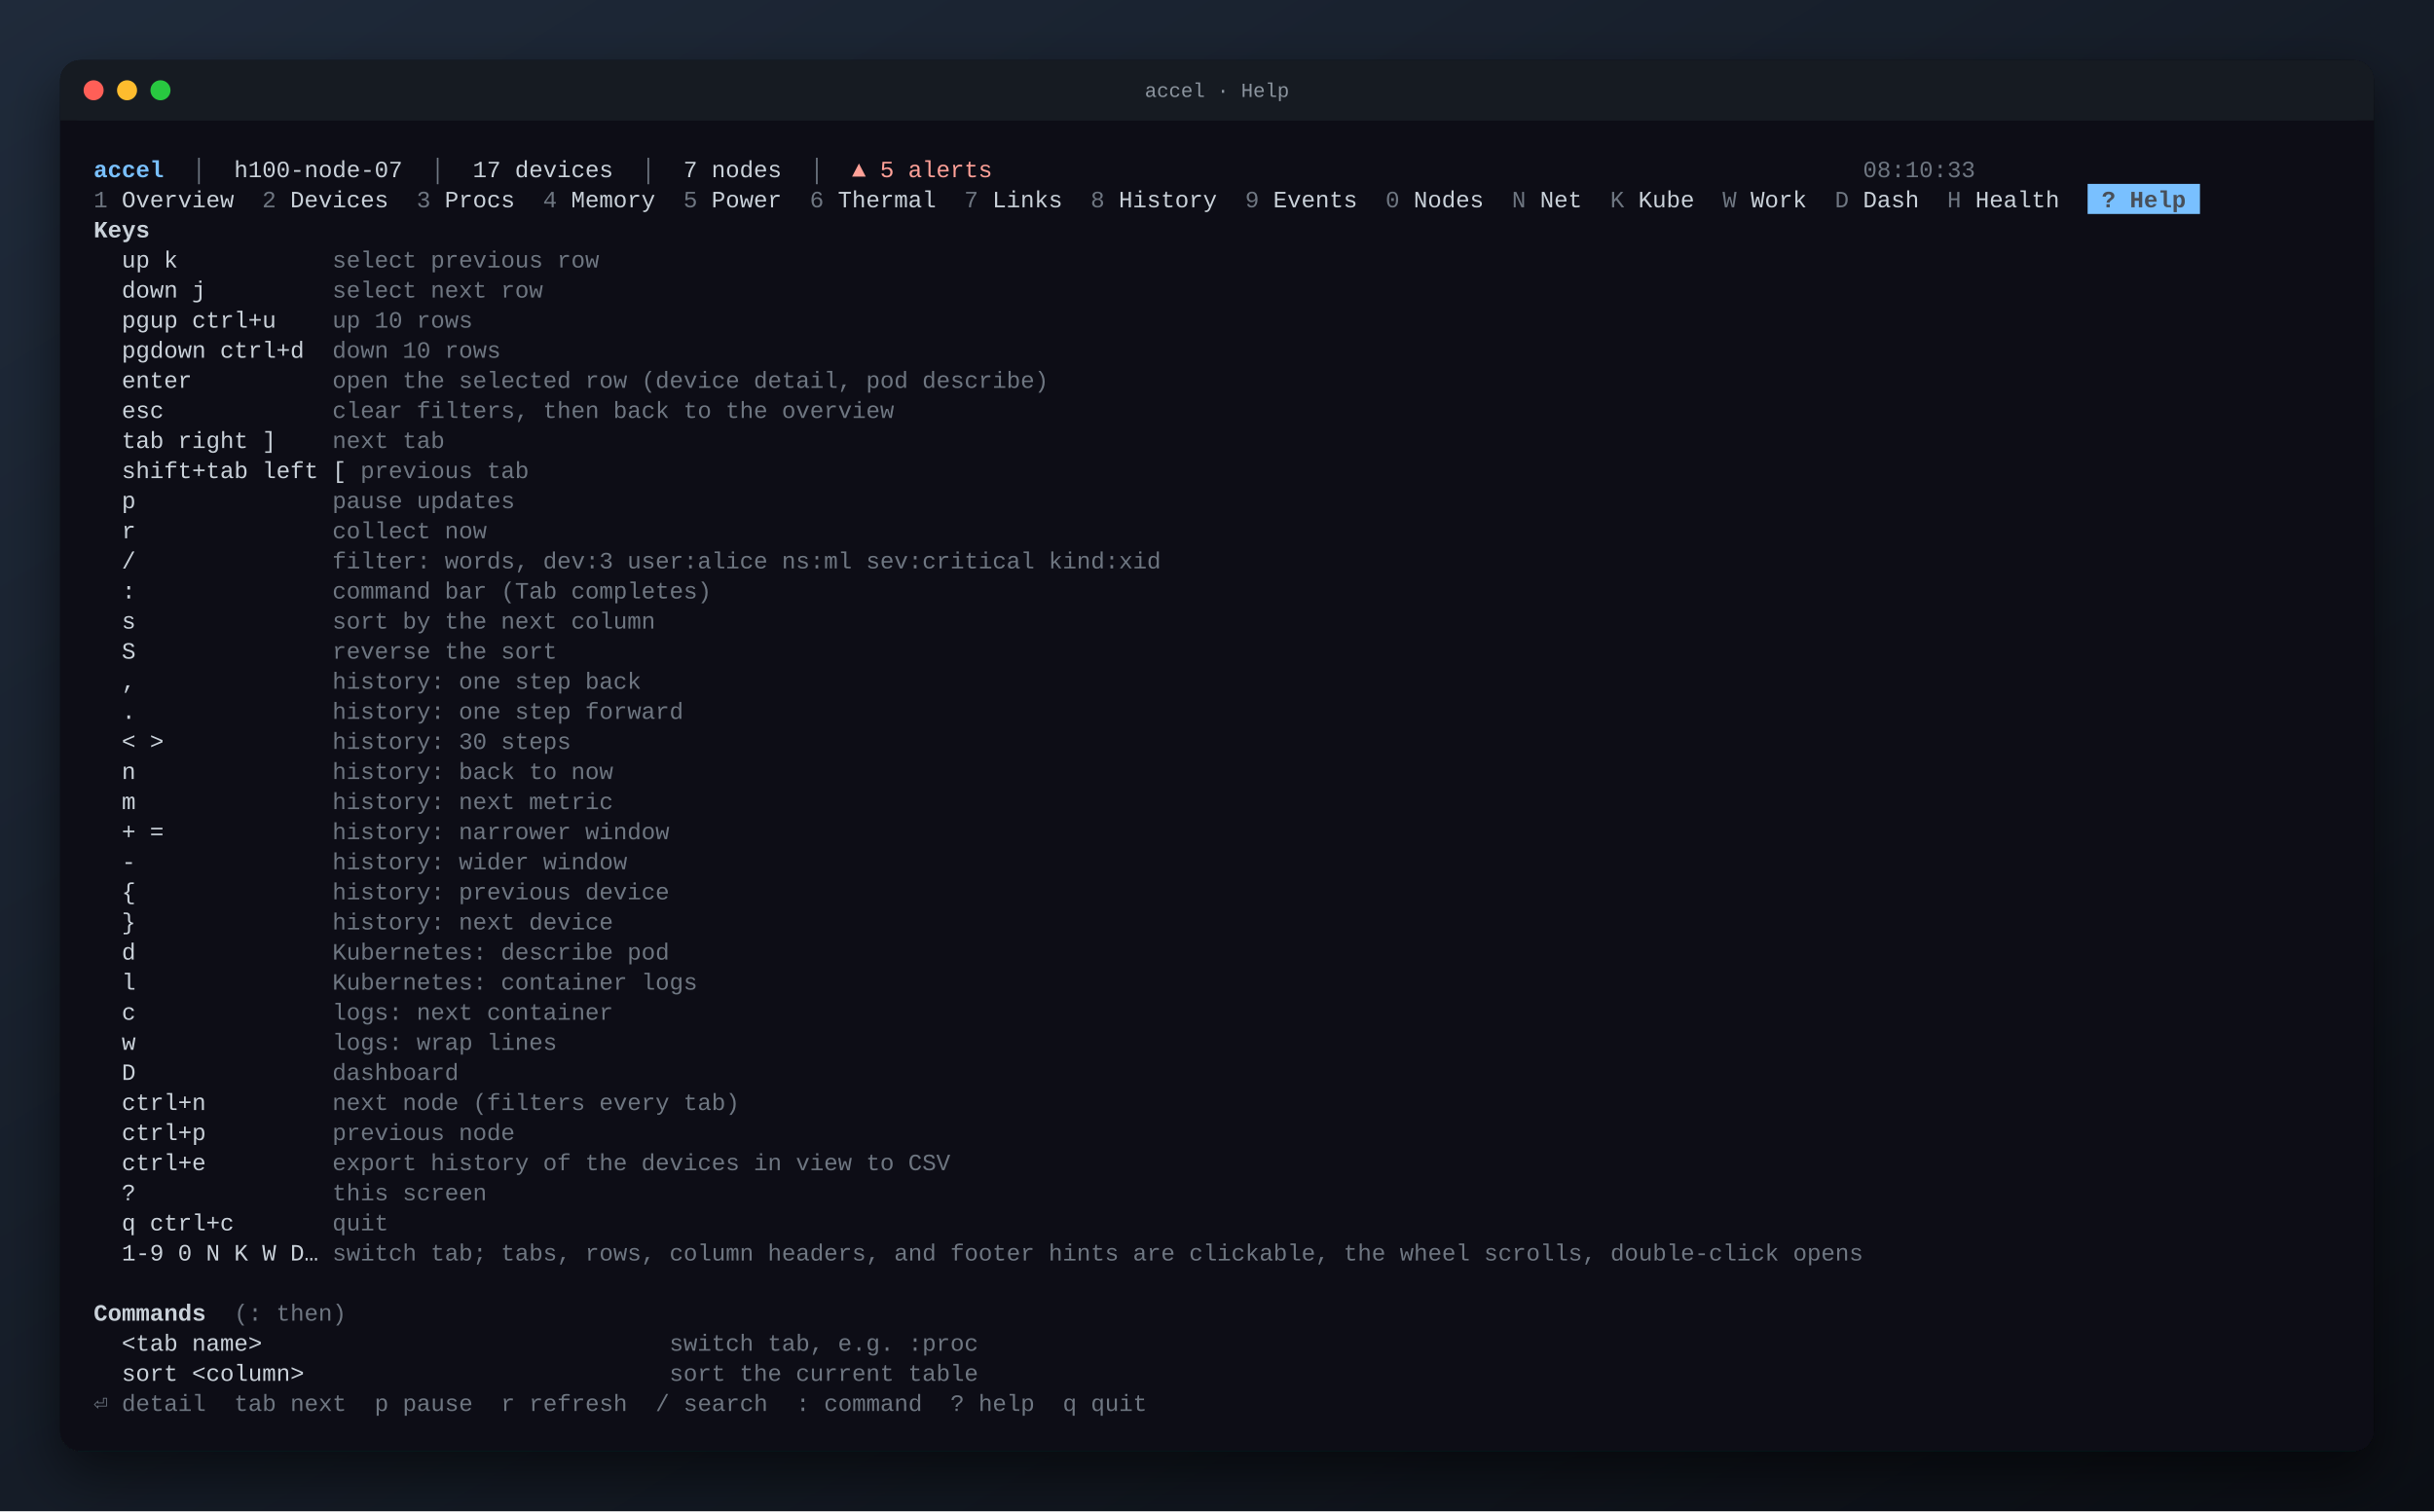
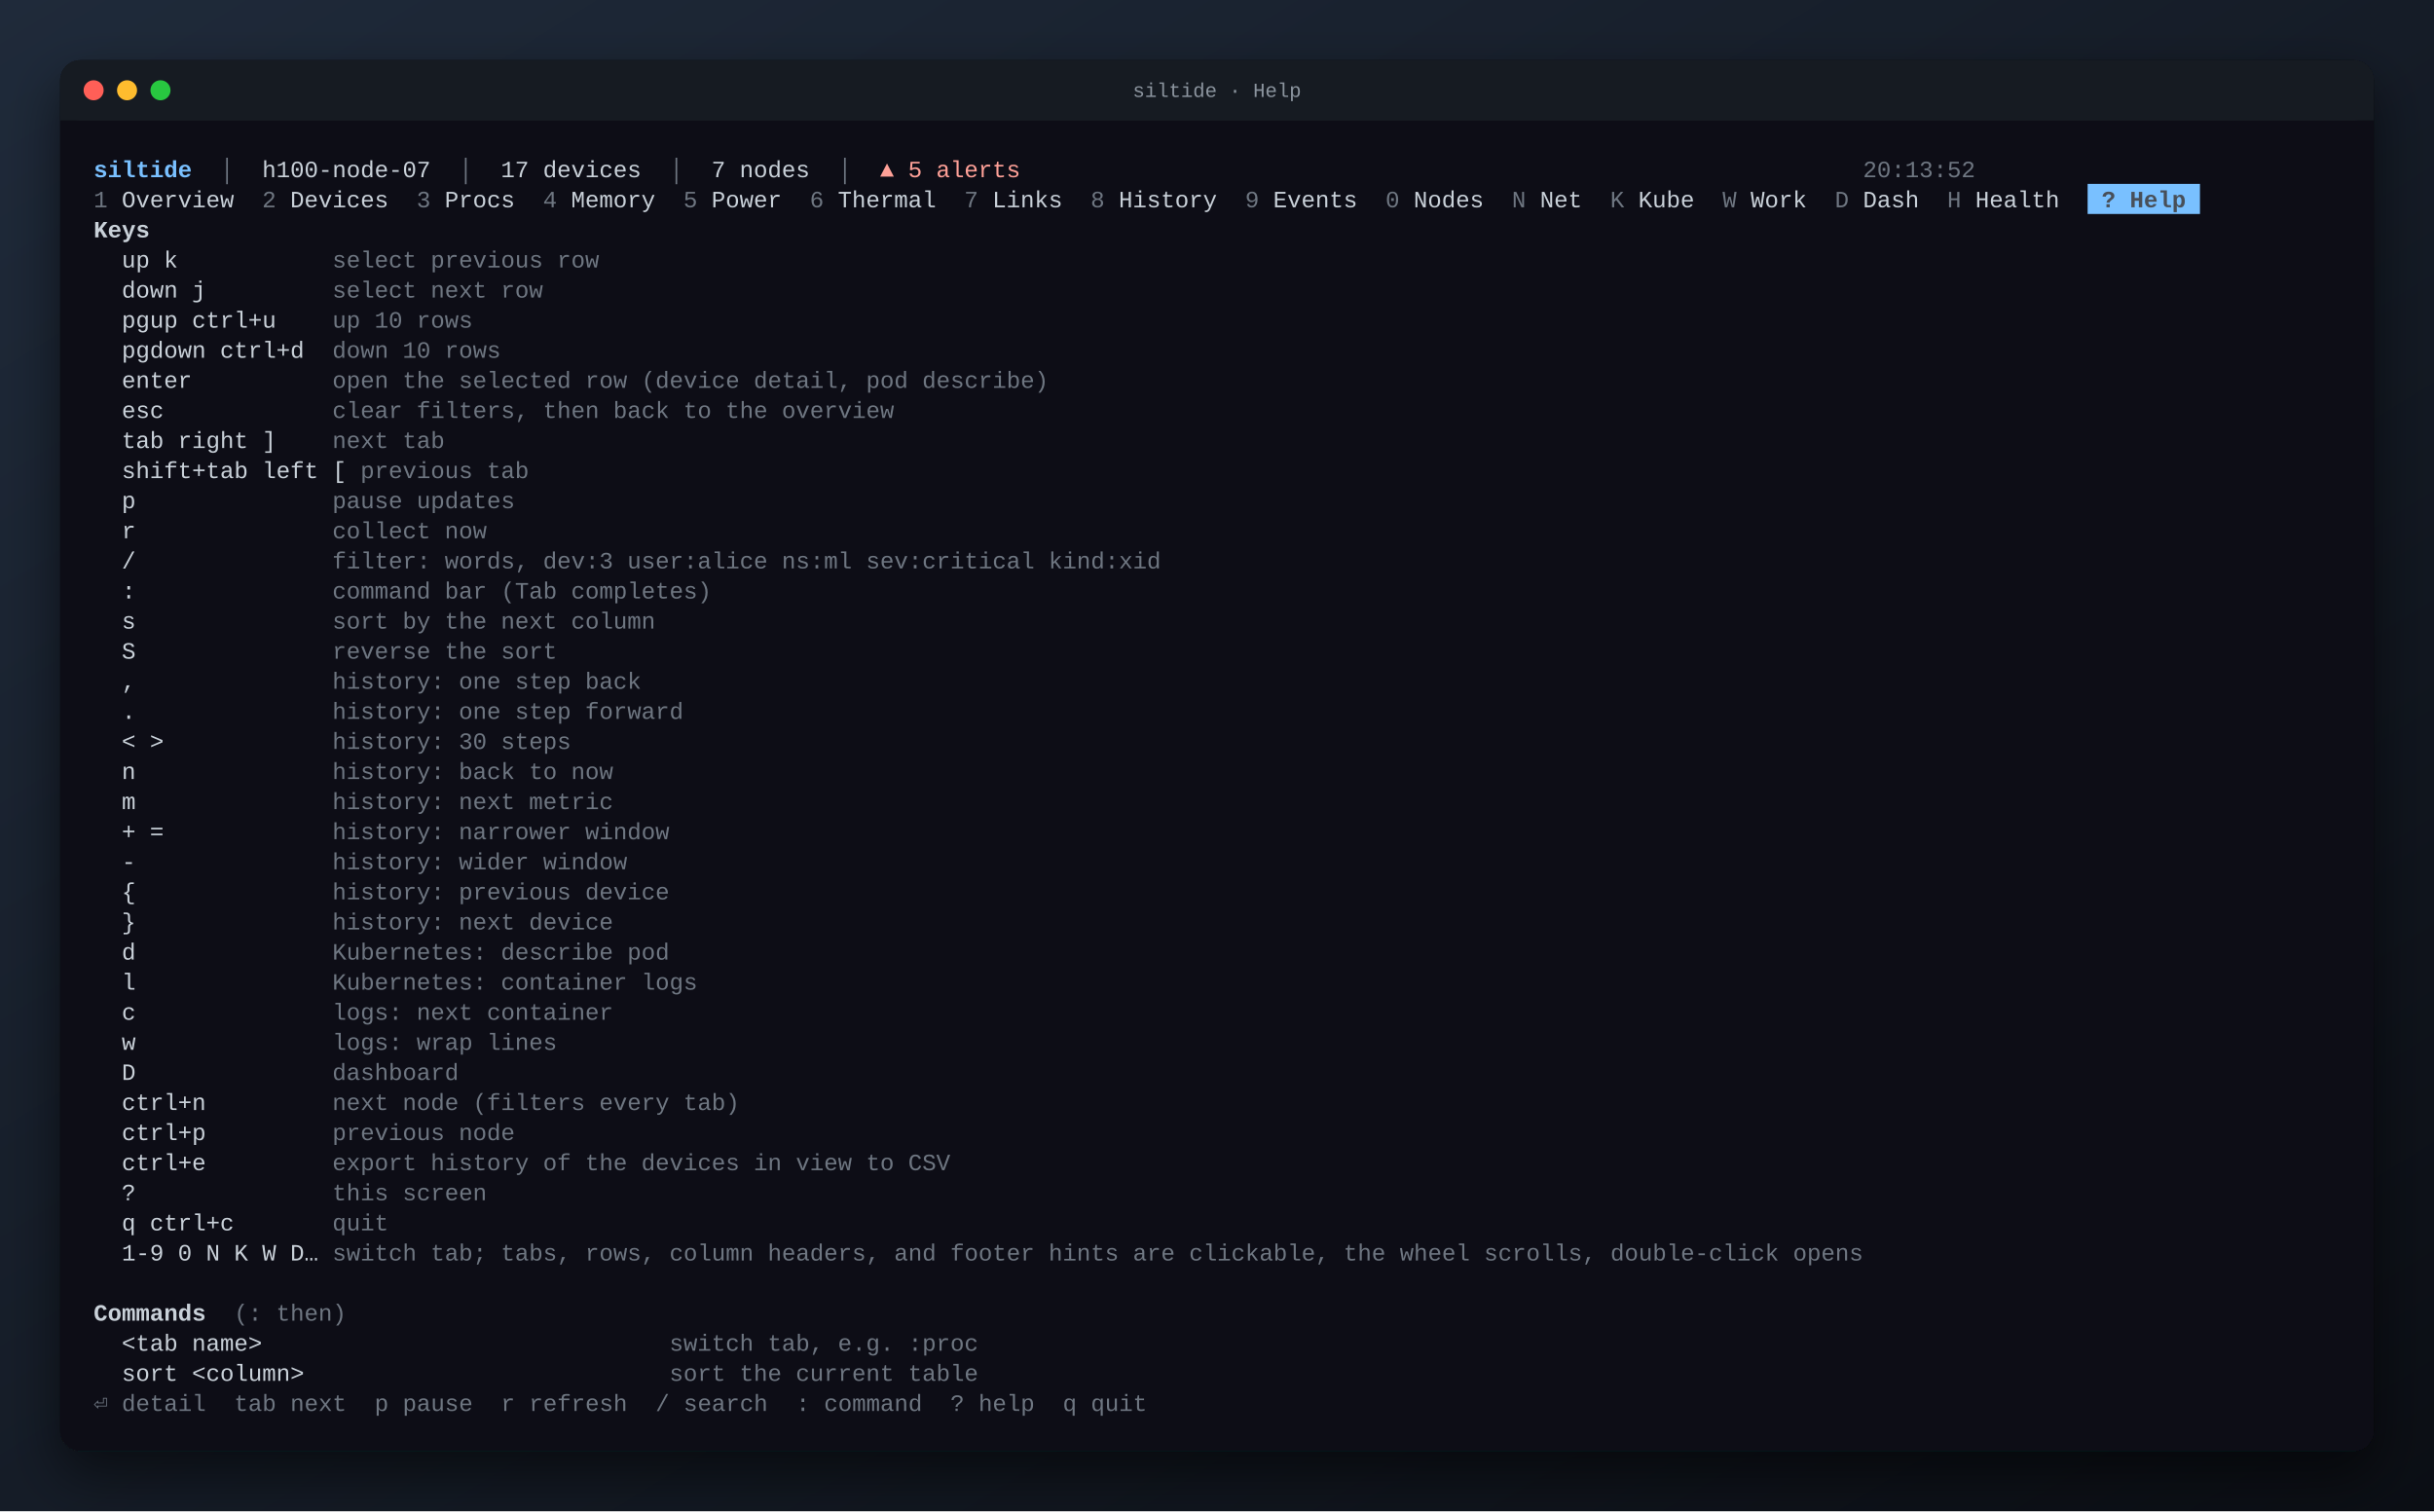
<svg xmlns="http://www.w3.org/2000/svg" width="1456" height="904" viewBox="0 0 1456 904" font-family="JetBrains Mono, SFMono-Regular, Menlo, Consolas, Liberation Mono, monospace" font-size="14">
  <defs>
    <linearGradient id="desk" x1="0" y1="0" x2="1" y2="1">
      <stop offset="0" stop-color="#1f2a3a" />
      <stop offset="1" stop-color="#0b0e14" />
    </linearGradient>
    <filter id="shadow" x="-10%" y="-10%" width="120%" height="130%">
      <feDropShadow dx="0" dy="14" stdDeviation="16" flood-color="#000" flood-opacity="0.55" />
    </filter>
  </defs>
  <rect width="100%" height="100%" fill="url(#desk)" />
  <rect x="36" y="36" width="1384" height="832" rx="12" fill="#0d1117" filter="url(#shadow)" />
  <rect x="36" y="36" width="1384" height="36" rx="12" fill="#161b22" />
  <rect x="36" y="60" width="1384" height="12" fill="#161b22" />
  <circle cx="56" cy="54" r="6" fill="#ff5f57" />
  <circle cx="76" cy="54" r="6" fill="#febc2e" />
  <circle cx="96" cy="54" r="6" fill="#28c840" />
-   <text x="50%" y="58" text-anchor="middle" fill="#8b949e" font-size="12">accel · Help</text>
+   <text x="50%" y="58" text-anchor="middle" fill="#8b949e" font-size="12">siltide · Help</text>
  <g xml:space="preserve" transform="translate(36 36)">
    <text y="70.0" fill="#c9d1d9" xml:space="preserve" style="white-space:pre">
-       <tspan x="20.0" fill="#79c0ff" font-weight="bold">accel</tspan>
-       <tspan x="62.0" fill="#6e7681">  │  </tspan>
-       <tspan x="104.0">h100-node-07</tspan>
-       <tspan x="204.8" fill="#6e7681">  │  </tspan>
-       <tspan x="246.8">17 devices</tspan>
-       <tspan x="330.8" fill="#6e7681">  │  </tspan>
-       <tspan x="372.8">7 nodes</tspan>
-       <tspan x="431.6" fill="#6e7681">  │  </tspan>
-       <tspan x="473.6" fill="#ffa198">▲ 5 alerts</tspan>
-       <tspan x="1078.4" fill="#6e7681">08:10:33                         </tspan>
+       <tspan x="20.0" fill="#79c0ff" font-weight="bold">siltide</tspan>
+       <tspan x="78.8" fill="#6e7681">  │  </tspan>
+       <tspan x="120.8">h100-node-07</tspan>
+       <tspan x="221.6" fill="#6e7681">  │  </tspan>
+       <tspan x="263.6">17 devices</tspan>
+       <tspan x="347.6" fill="#6e7681">  │  </tspan>
+       <tspan x="389.6">7 nodes</tspan>
+       <tspan x="448.4" fill="#6e7681">  │  </tspan>
+       <tspan x="490.4" fill="#ffa198">▲ 5 alerts</tspan>
+       <tspan x="1078.4" fill="#6e7681">20:13:52                         </tspan>
    </text>
    <rect x="1212.8" y="74.0" width="67.2" height="18.0" fill="#79c0ff" />
    <text y="88.0" fill="#c9d1d9" xml:space="preserve" style="white-space:pre">
      <tspan x="20.0" fill="#6e7681">1</tspan>
      <tspan x="28.4"> Overview  </tspan>
      <tspan x="120.8" fill="#6e7681">2</tspan>
      <tspan x="129.2"> Devices  </tspan>
      <tspan x="213.2" fill="#6e7681">3</tspan>
      <tspan x="221.6"> Procs  </tspan>
      <tspan x="288.8" fill="#6e7681">4</tspan>
      <tspan x="297.2"> Memory  </tspan>
      <tspan x="372.8" fill="#6e7681">5</tspan>
      <tspan x="381.2"> Power  </tspan>
      <tspan x="448.4" fill="#6e7681">6</tspan>
      <tspan x="456.8"> Thermal  </tspan>
      <tspan x="540.8" fill="#6e7681">7</tspan>
      <tspan x="549.2"> Links  </tspan>
      <tspan x="616.4" fill="#6e7681">8</tspan>
      <tspan x="624.8"> History  </tspan>
      <tspan x="708.8" fill="#6e7681">9</tspan>
      <tspan x="717.2"> Events  </tspan>
      <tspan x="792.8" fill="#6e7681">0</tspan>
      <tspan x="801.2"> Nodes  </tspan>
      <tspan x="868.4" fill="#6e7681">N</tspan>
      <tspan x="876.8"> Net  </tspan>
      <tspan x="927.2" fill="#6e7681">K</tspan>
      <tspan x="935.6"> Kube  </tspan>
      <tspan x="994.4" fill="#6e7681">W</tspan>
      <tspan x="1002.8"> Work  </tspan>
      <tspan x="1061.6" fill="#6e7681">D</tspan>
      <tspan x="1070.0"> Dash  </tspan>
      <tspan x="1128.8" fill="#6e7681">H</tspan>
      <tspan x="1137.2"> Health  </tspan>
      <tspan x="1212.8" fill="#484f58" font-weight="bold"> ? Help </tspan>
    </text>
    <text y="106.0" fill="#c9d1d9" xml:space="preserve" style="white-space:pre">
      <tspan x="20.0" font-weight="bold">Keys</tspan>
    </text>
    <text y="124.0" fill="#c9d1d9" xml:space="preserve" style="white-space:pre">
      <tspan x="20.0">  up k           </tspan>
      <tspan x="162.8" fill="#6e7681">select previous row</tspan>
    </text>
    <text y="142.0" fill="#c9d1d9" xml:space="preserve" style="white-space:pre">
      <tspan x="20.0">  down j         </tspan>
      <tspan x="162.8" fill="#6e7681">select next row</tspan>
    </text>
    <text y="160.0" fill="#c9d1d9" xml:space="preserve" style="white-space:pre">
      <tspan x="20.0">  pgup ctrl+u    </tspan>
      <tspan x="162.8" fill="#6e7681">up 10 rows</tspan>
    </text>
    <text y="178.0" fill="#c9d1d9" xml:space="preserve" style="white-space:pre">
      <tspan x="20.0">  pgdown ctrl+d  </tspan>
      <tspan x="162.8" fill="#6e7681">down 10 rows</tspan>
    </text>
    <text y="196.0" fill="#c9d1d9" xml:space="preserve" style="white-space:pre">
      <tspan x="20.0">  enter          </tspan>
      <tspan x="162.8" fill="#6e7681">open the selected row (device detail, pod describe)</tspan>
    </text>
    <text y="214.0" fill="#c9d1d9" xml:space="preserve" style="white-space:pre">
      <tspan x="20.0">  esc            </tspan>
      <tspan x="162.8" fill="#6e7681">clear filters, then back to the overview</tspan>
    </text>
    <text y="232.0" fill="#c9d1d9" xml:space="preserve" style="white-space:pre">
      <tspan x="20.0">  tab right ]    </tspan>
      <tspan x="162.8" fill="#6e7681">next tab</tspan>
    </text>
    <text y="250.0" fill="#c9d1d9" xml:space="preserve" style="white-space:pre">
      <tspan x="20.0">  shift+tab left [ </tspan>
      <tspan x="179.6" fill="#6e7681">previous tab</tspan>
    </text>
    <text y="268.0" fill="#c9d1d9" xml:space="preserve" style="white-space:pre">
      <tspan x="20.0">  p              </tspan>
      <tspan x="162.8" fill="#6e7681">pause updates</tspan>
    </text>
    <text y="286.0" fill="#c9d1d9" xml:space="preserve" style="white-space:pre">
      <tspan x="20.0">  r              </tspan>
      <tspan x="162.8" fill="#6e7681">collect now</tspan>
    </text>
    <text y="304.0" fill="#c9d1d9" xml:space="preserve" style="white-space:pre">
      <tspan x="20.0">  /              </tspan>
      <tspan x="162.8" fill="#6e7681">filter: words, dev:3 user:alice ns:ml sev:critical kind:xid</tspan>
    </text>
    <text y="322.0" fill="#c9d1d9" xml:space="preserve" style="white-space:pre">
      <tspan x="20.0">  :              </tspan>
      <tspan x="162.8" fill="#6e7681">command bar (Tab completes)</tspan>
    </text>
    <text y="340.0" fill="#c9d1d9" xml:space="preserve" style="white-space:pre">
      <tspan x="20.0">  s              </tspan>
      <tspan x="162.8" fill="#6e7681">sort by the next column</tspan>
    </text>
    <text y="358.0" fill="#c9d1d9" xml:space="preserve" style="white-space:pre">
      <tspan x="20.0">  S              </tspan>
      <tspan x="162.8" fill="#6e7681">reverse the sort</tspan>
    </text>
    <text y="376.0" fill="#c9d1d9" xml:space="preserve" style="white-space:pre">
      <tspan x="20.0">  ,              </tspan>
      <tspan x="162.8" fill="#6e7681">history: one step back</tspan>
    </text>
    <text y="394.0" fill="#c9d1d9" xml:space="preserve" style="white-space:pre">
      <tspan x="20.0">  .              </tspan>
      <tspan x="162.8" fill="#6e7681">history: one step forward</tspan>
    </text>
    <text y="412.0" fill="#c9d1d9" xml:space="preserve" style="white-space:pre">
      <tspan x="20.0">  &lt; &gt;            </tspan>
      <tspan x="162.8" fill="#6e7681">history: 30 steps</tspan>
    </text>
    <text y="430.0" fill="#c9d1d9" xml:space="preserve" style="white-space:pre">
      <tspan x="20.0">  n              </tspan>
      <tspan x="162.8" fill="#6e7681">history: back to now</tspan>
    </text>
    <text y="448.0" fill="#c9d1d9" xml:space="preserve" style="white-space:pre">
      <tspan x="20.0">  m              </tspan>
      <tspan x="162.8" fill="#6e7681">history: next metric</tspan>
    </text>
    <text y="466.0" fill="#c9d1d9" xml:space="preserve" style="white-space:pre">
      <tspan x="20.0">  + =            </tspan>
      <tspan x="162.8" fill="#6e7681">history: narrower window</tspan>
    </text>
    <text y="484.0" fill="#c9d1d9" xml:space="preserve" style="white-space:pre">
      <tspan x="20.0">  -              </tspan>
      <tspan x="162.8" fill="#6e7681">history: wider window</tspan>
    </text>
    <text y="502.0" fill="#c9d1d9" xml:space="preserve" style="white-space:pre">
      <tspan x="20.0">  {              </tspan>
      <tspan x="162.8" fill="#6e7681">history: previous device</tspan>
    </text>
    <text y="520.0" fill="#c9d1d9" xml:space="preserve" style="white-space:pre">
      <tspan x="20.0">  }              </tspan>
      <tspan x="162.8" fill="#6e7681">history: next device</tspan>
    </text>
    <text y="538.0" fill="#c9d1d9" xml:space="preserve" style="white-space:pre">
      <tspan x="20.0">  d              </tspan>
      <tspan x="162.8" fill="#6e7681">Kubernetes: describe pod</tspan>
    </text>
    <text y="556.0" fill="#c9d1d9" xml:space="preserve" style="white-space:pre">
      <tspan x="20.0">  l              </tspan>
      <tspan x="162.8" fill="#6e7681">Kubernetes: container logs</tspan>
    </text>
    <text y="574.0" fill="#c9d1d9" xml:space="preserve" style="white-space:pre">
      <tspan x="20.0">  c              </tspan>
      <tspan x="162.8" fill="#6e7681">logs: next container</tspan>
    </text>
    <text y="592.0" fill="#c9d1d9" xml:space="preserve" style="white-space:pre">
      <tspan x="20.0">  w              </tspan>
      <tspan x="162.8" fill="#6e7681">logs: wrap lines</tspan>
    </text>
    <text y="610.0" fill="#c9d1d9" xml:space="preserve" style="white-space:pre">
      <tspan x="20.0">  D              </tspan>
      <tspan x="162.8" fill="#6e7681">dashboard</tspan>
    </text>
    <text y="628.0" fill="#c9d1d9" xml:space="preserve" style="white-space:pre">
      <tspan x="20.0">  ctrl+n         </tspan>
      <tspan x="162.8" fill="#6e7681">next node (filters every tab)</tspan>
    </text>
    <text y="646.0" fill="#c9d1d9" xml:space="preserve" style="white-space:pre">
      <tspan x="20.0">  ctrl+p         </tspan>
      <tspan x="162.8" fill="#6e7681">previous node</tspan>
    </text>
    <text y="664.0" fill="#c9d1d9" xml:space="preserve" style="white-space:pre">
      <tspan x="20.0">  ctrl+e         </tspan>
      <tspan x="162.8" fill="#6e7681">export history of the devices in view to CSV</tspan>
    </text>
    <text y="682.0" fill="#c9d1d9" xml:space="preserve" style="white-space:pre">
      <tspan x="20.0">  ?              </tspan>
      <tspan x="162.8" fill="#6e7681">this screen</tspan>
    </text>
    <text y="700.0" fill="#c9d1d9" xml:space="preserve" style="white-space:pre">
      <tspan x="20.0">  q ctrl+c       </tspan>
      <tspan x="162.8" fill="#6e7681">quit</tspan>
    </text>
    <text y="718.0" fill="#c9d1d9" xml:space="preserve" style="white-space:pre">
      <tspan x="20.0">  1-9 0 N K W D… </tspan>
      <tspan x="162.8" fill="#6e7681">switch tab; tabs, rows, column headers, and footer hints are clickable, the wheel scrolls, double-click opens</tspan>
    </text>
    <text y="754.0" fill="#c9d1d9" xml:space="preserve" style="white-space:pre">
      <tspan x="20.0" font-weight="bold">Commands</tspan>
      <tspan x="87.2" fill="#6e7681">  (: then)</tspan>
    </text>
    <text y="772.0" fill="#c9d1d9" xml:space="preserve" style="white-space:pre">
      <tspan x="20.0">  &lt;tab name&gt;                             </tspan>
      <tspan x="364.4" fill="#6e7681">switch tab, e.g. :proc</tspan>
    </text>
    <text y="790.0" fill="#c9d1d9" xml:space="preserve" style="white-space:pre">
      <tspan x="20.0">  sort &lt;column&gt;                          </tspan>
      <tspan x="364.4" fill="#6e7681">sort the current table</tspan>
    </text>
    <text y="808.0" fill="#c9d1d9" xml:space="preserve" style="white-space:pre">
      <tspan x="20.0" fill="#6e7681">⏎ detail  tab next  p pause  r refresh  / search  : command  ? help  q quit</tspan>
    </text>
  </g>
</svg>
